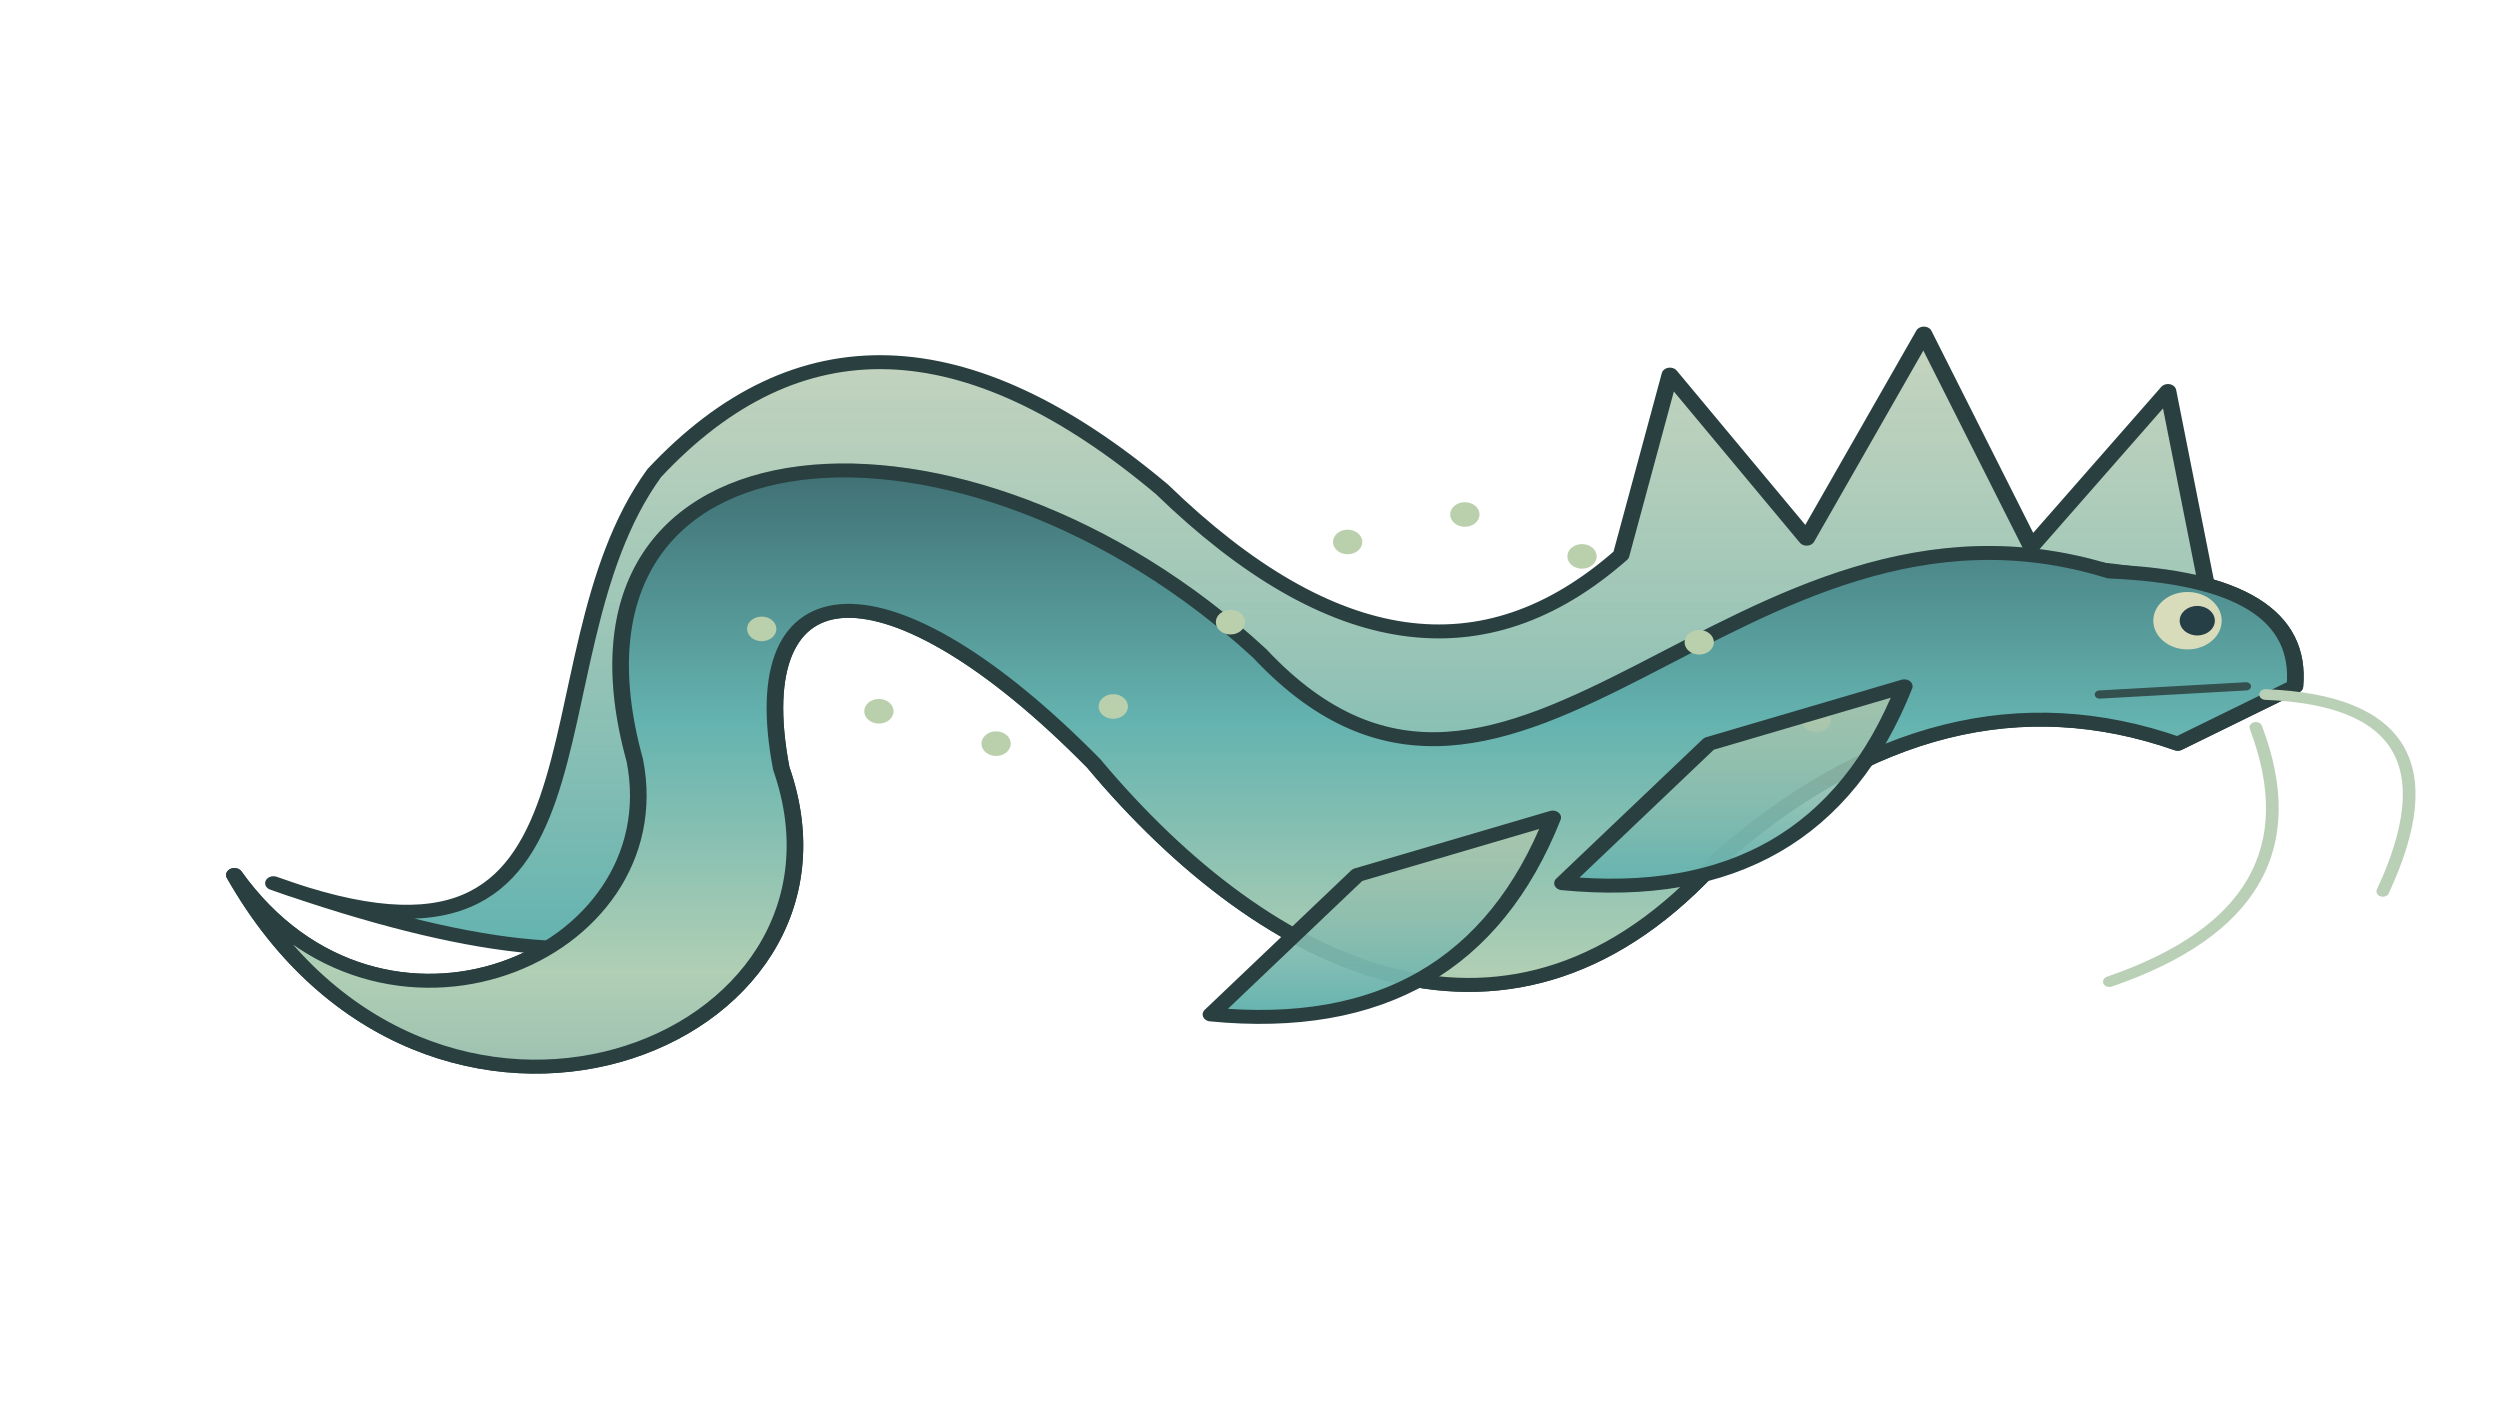
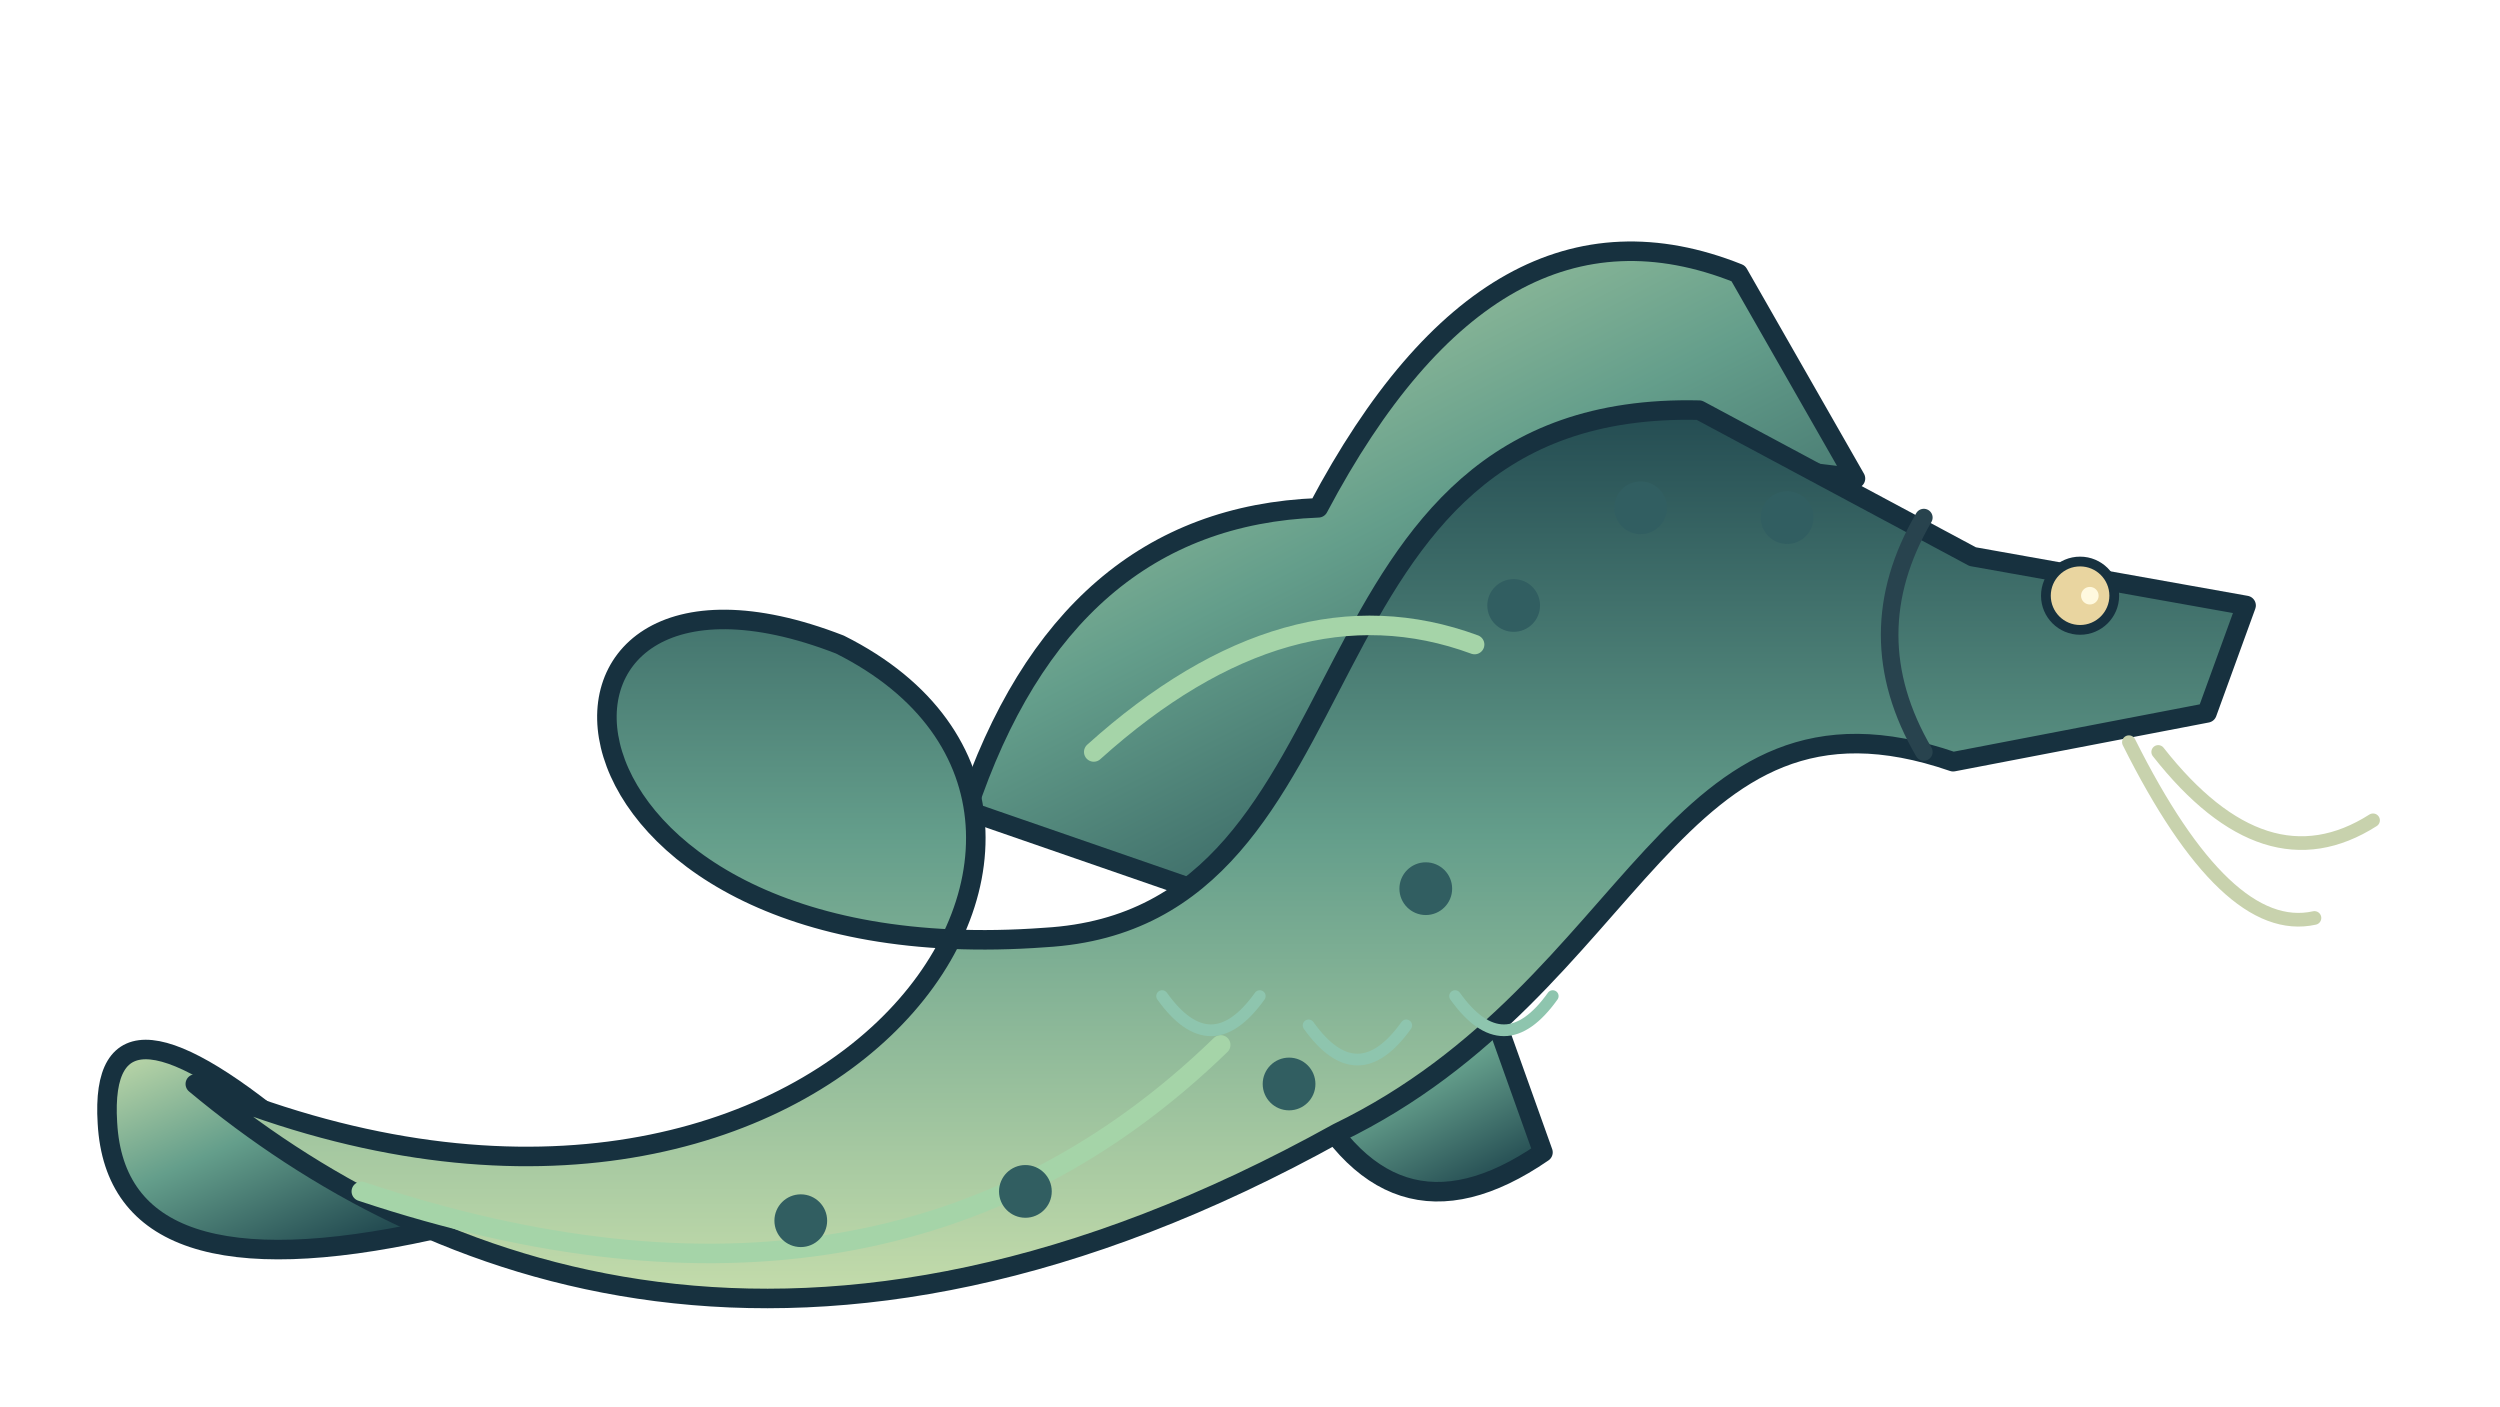
<svg xmlns="http://www.w3.org/2000/svg" width="256" height="144" viewBox="0 0 256 144">
  <defs>
    <linearGradient id="body" x1="0" y1="0" x2="0" y2="1">
-       <stop stop-color="#407074" />
-       <stop offset=".42" stop-color="#64b3b0" />
-       <stop offset=".84" stop-color="#b0cfb4" />
-       <stop offset="1" stop-color="#9ec1b1" />
+       <stop stop-color="#244c52" />
+       <stop offset=".48" stop-color="#649e8b" />
+       <stop offset="1" stop-color="#c4dcab" />
    </linearGradient>
-     <linearGradient id="fin" x1="0" y1="1" x2="0" y2="0">
-       <stop stop-color="#64b3b0" />
-       <stop offset="1" stop-color="#b5c8ac" stop-opacity=".78" />
+     <linearGradient id="fin" x1="0" y1="0" x2=".7" y2="1">
+       <stop stop-color="#c4dcab" />
+       <stop offset=".5" stop-color="#649e8b" />
+       <stop offset="1" stop-color="#244c52" />
    </linearGradient>
-     <clipPath id="bodyclip">
-       <path d="M 24 90 C 39 115 69 100 65 76 C 55 33 99 30 129 63 C 155 96 178 39 216 53 Q 236 54 235 67 L 223 74 Q 199 64 176 88 C 155 116.00 130 102.00 112 76.40 C 91 51 76 52 80 77 C 90 111 44 132 24 90 Z" />
-     </clipPath>
  </defs>
-   <g transform="translate(0 14) scale(1 .84)">
-     <path d="M 24 90 C 39 115 69 100 65 76 C 55 33 99 30 129 63 C 155 96 178 39 216 53 Q 236 54 235 67 L 223 74 Q 199 64 176 88 C 155 116.00 130 102.00 112 76.40 C 91 51 76 52 80 77 C 90 111 44 132 24 90 Z" fill="url(#body)" stroke="#293f40" stroke-width="1.7" stroke-linejoin="round" stroke-linecap="round" />
-     <path d="M 28 91 C 65 107 53 64 67 41 Q 89 13 119 43 Q 145 73 166 51 L 171 29 L 185 49 L 197 24 L 208 50 L 222 31 L 226 55 Q 195 46 178 68 Q 158 100 126 69 Q 84 20 72 62 Q 88 116 28 91 Z" fill="url(#fin)" stroke="#293f40" stroke-width="1.7" stroke-linejoin="round" stroke-linecap="round" />
-     <path d="M 24 90 C 39 115 69 100 65 76 C 55 33 99 30 129 63 C 155 96 178 39 216 53 Q 236 54 235 67 L 223 74 Q 199 64 176 88 C 155 116.00 130 102.00 112 76.40 C 91 51 76 52 80 77 C 90 111 44 132 24 90 Z" fill="url(#body)" stroke="#293f40" stroke-width="1.7" stroke-linejoin="round" stroke-linecap="round" />
-     <circle cx="78.00" cy="60.00" r="1.50" fill="#bad0ac" />
-     <circle cx="90.00" cy="70.04" r="1.50" fill="#bad0ac" />
-     <circle cx="102.00" cy="73.99" r="1.50" fill="#bad0ac" />
-     <circle cx="114.00" cy="69.46" r="1.50" fill="#bad0ac" />
-     <circle cx="126.00" cy="59.18" r="1.50" fill="#bad0ac" />
-     <circle cx="138.00" cy="49.40" r="1.50" fill="#bad0ac" />
-     <circle cx="150.00" cy="46.05" r="1.50" fill="#bad0ac" />
-     <circle cx="162.00" cy="51.16" r="1.50" fill="#bad0ac" />
-     <circle cx="174.00" cy="61.63" r="1.50" fill="#bad0ac" />
-     <circle cx="186.00" cy="71.11" r="1.50" fill="#bad0ac" />
-     <path d="M 230 67 L 215 68" fill="none" stroke="#334f4e" stroke-width="1" stroke-linejoin="round" stroke-linecap="round" />
-     <circle cx="224.00" cy="59.00" r="3.50" fill="#d9dcba" />
-     <circle cx="225.00" cy="59.00" r="1.80" fill="#263e46" />
-     <path d="M 195 67 q -9 27 -35 24 l 15 -17Z" fill="url(#fin)" stroke="#293f40" stroke-width="1.7" stroke-linejoin="round" stroke-linecap="round" />
-     <path d="M 159 83 q -9 27 -35 24 l 15 -17Z" fill="url(#fin)" stroke="#293f40" stroke-width="1.7" stroke-linejoin="round" stroke-linecap="round" />
-     <path d="M 232 68 Q 253 69 244 92 M 231 72 Q 238 94 216 103" fill="none" stroke="#b9d0b6" stroke-width="1.3" stroke-linejoin="round" stroke-linecap="round" />
-   </g>
+   <path d="M31 117 Q10 99 11 115 Q12 133 44 126 Z" fill="url(#fin)" stroke="#17313f" stroke-width="2" stroke-linejoin="round" stroke-linecap="round" />
+   <path d="M99 83 Q109 53 135 52 Q153 18 178 28 L190 49 Q160 44 148 70 L125 92 Z" fill="url(#fin)" stroke="#17313f" stroke-width="2" stroke-linejoin="round" stroke-linecap="round" />
+   <path d="M133 110 Q142 129 158 118 L153 104 Z" fill="url(#fin)" stroke="#17313f" stroke-width="2" stroke-linejoin="round" stroke-linecap="round" />
+   <path d="M20 111 C84 138 122 84 86 66 C50 52 53 100 107 96 C142 94 131 41 174 42 L202 57 L230 62 L226 73 L200 78 C171 68 168 101 137 116 C83 146 44 131 20 111 Z" fill="url(#body)" stroke="#17313f" stroke-width="2" stroke-linejoin="round" stroke-linecap="round" />
+   <path d="M37 122 Q91 140 125 107 M112 77 Q132 59 151 66" fill="none" stroke="#a5d4a8" stroke-width="2" stroke-linejoin="round" stroke-linecap="round" />
+   <path d="M197 53 q-7 12 0 24" fill="none" stroke="#28434e" stroke-width="1.8" stroke-linejoin="round" stroke-linecap="round" />
+   <circle cx="213" cy="61" r="4" fill="#17313f" />
+   <circle cx="213" cy="61" r="3" fill="#e9d5a0" />
+   <circle cx="214" cy="61" r="0.9" fill="#fff9df" />
+   <path d="M221 77 Q232 91 243 84 M218 76 Q228 96 237 94" fill="none" stroke="#c8d2ad" stroke-width="1.4" stroke-linejoin="round" stroke-linecap="round" />
+   <path d="M 119 102 q 5 7 10 0" fill="none" stroke="#8ec5ae" stroke-width="1.2" stroke-linejoin="round" stroke-linecap="round" />
+   <path d="M 134 105 q 5 7 10 0" fill="none" stroke="#8ec5ae" stroke-width="1.2" stroke-linejoin="round" stroke-linecap="round" />
+   <path d="M 149 102 q 5 7 10 0" fill="none" stroke="#8ec5ae" stroke-width="1.2" stroke-linejoin="round" stroke-linecap="round" />
+   <circle cx="155" cy="62" r="2.7" fill="#315e61" />
+   <circle cx="168" cy="52" r="2.7" fill="#315e61" />
+   <circle cx="183" cy="53" r="2.7" fill="#315e61" />
+   <circle cx="146" cy="91" r="2.7" fill="#315e61" />
+   <circle cx="132" cy="111" r="2.7" fill="#315e61" />
+   <circle cx="105" cy="122" r="2.7" fill="#315e61" />
+   <circle cx="82" cy="125" r="2.7" fill="#315e61" />
</svg>
